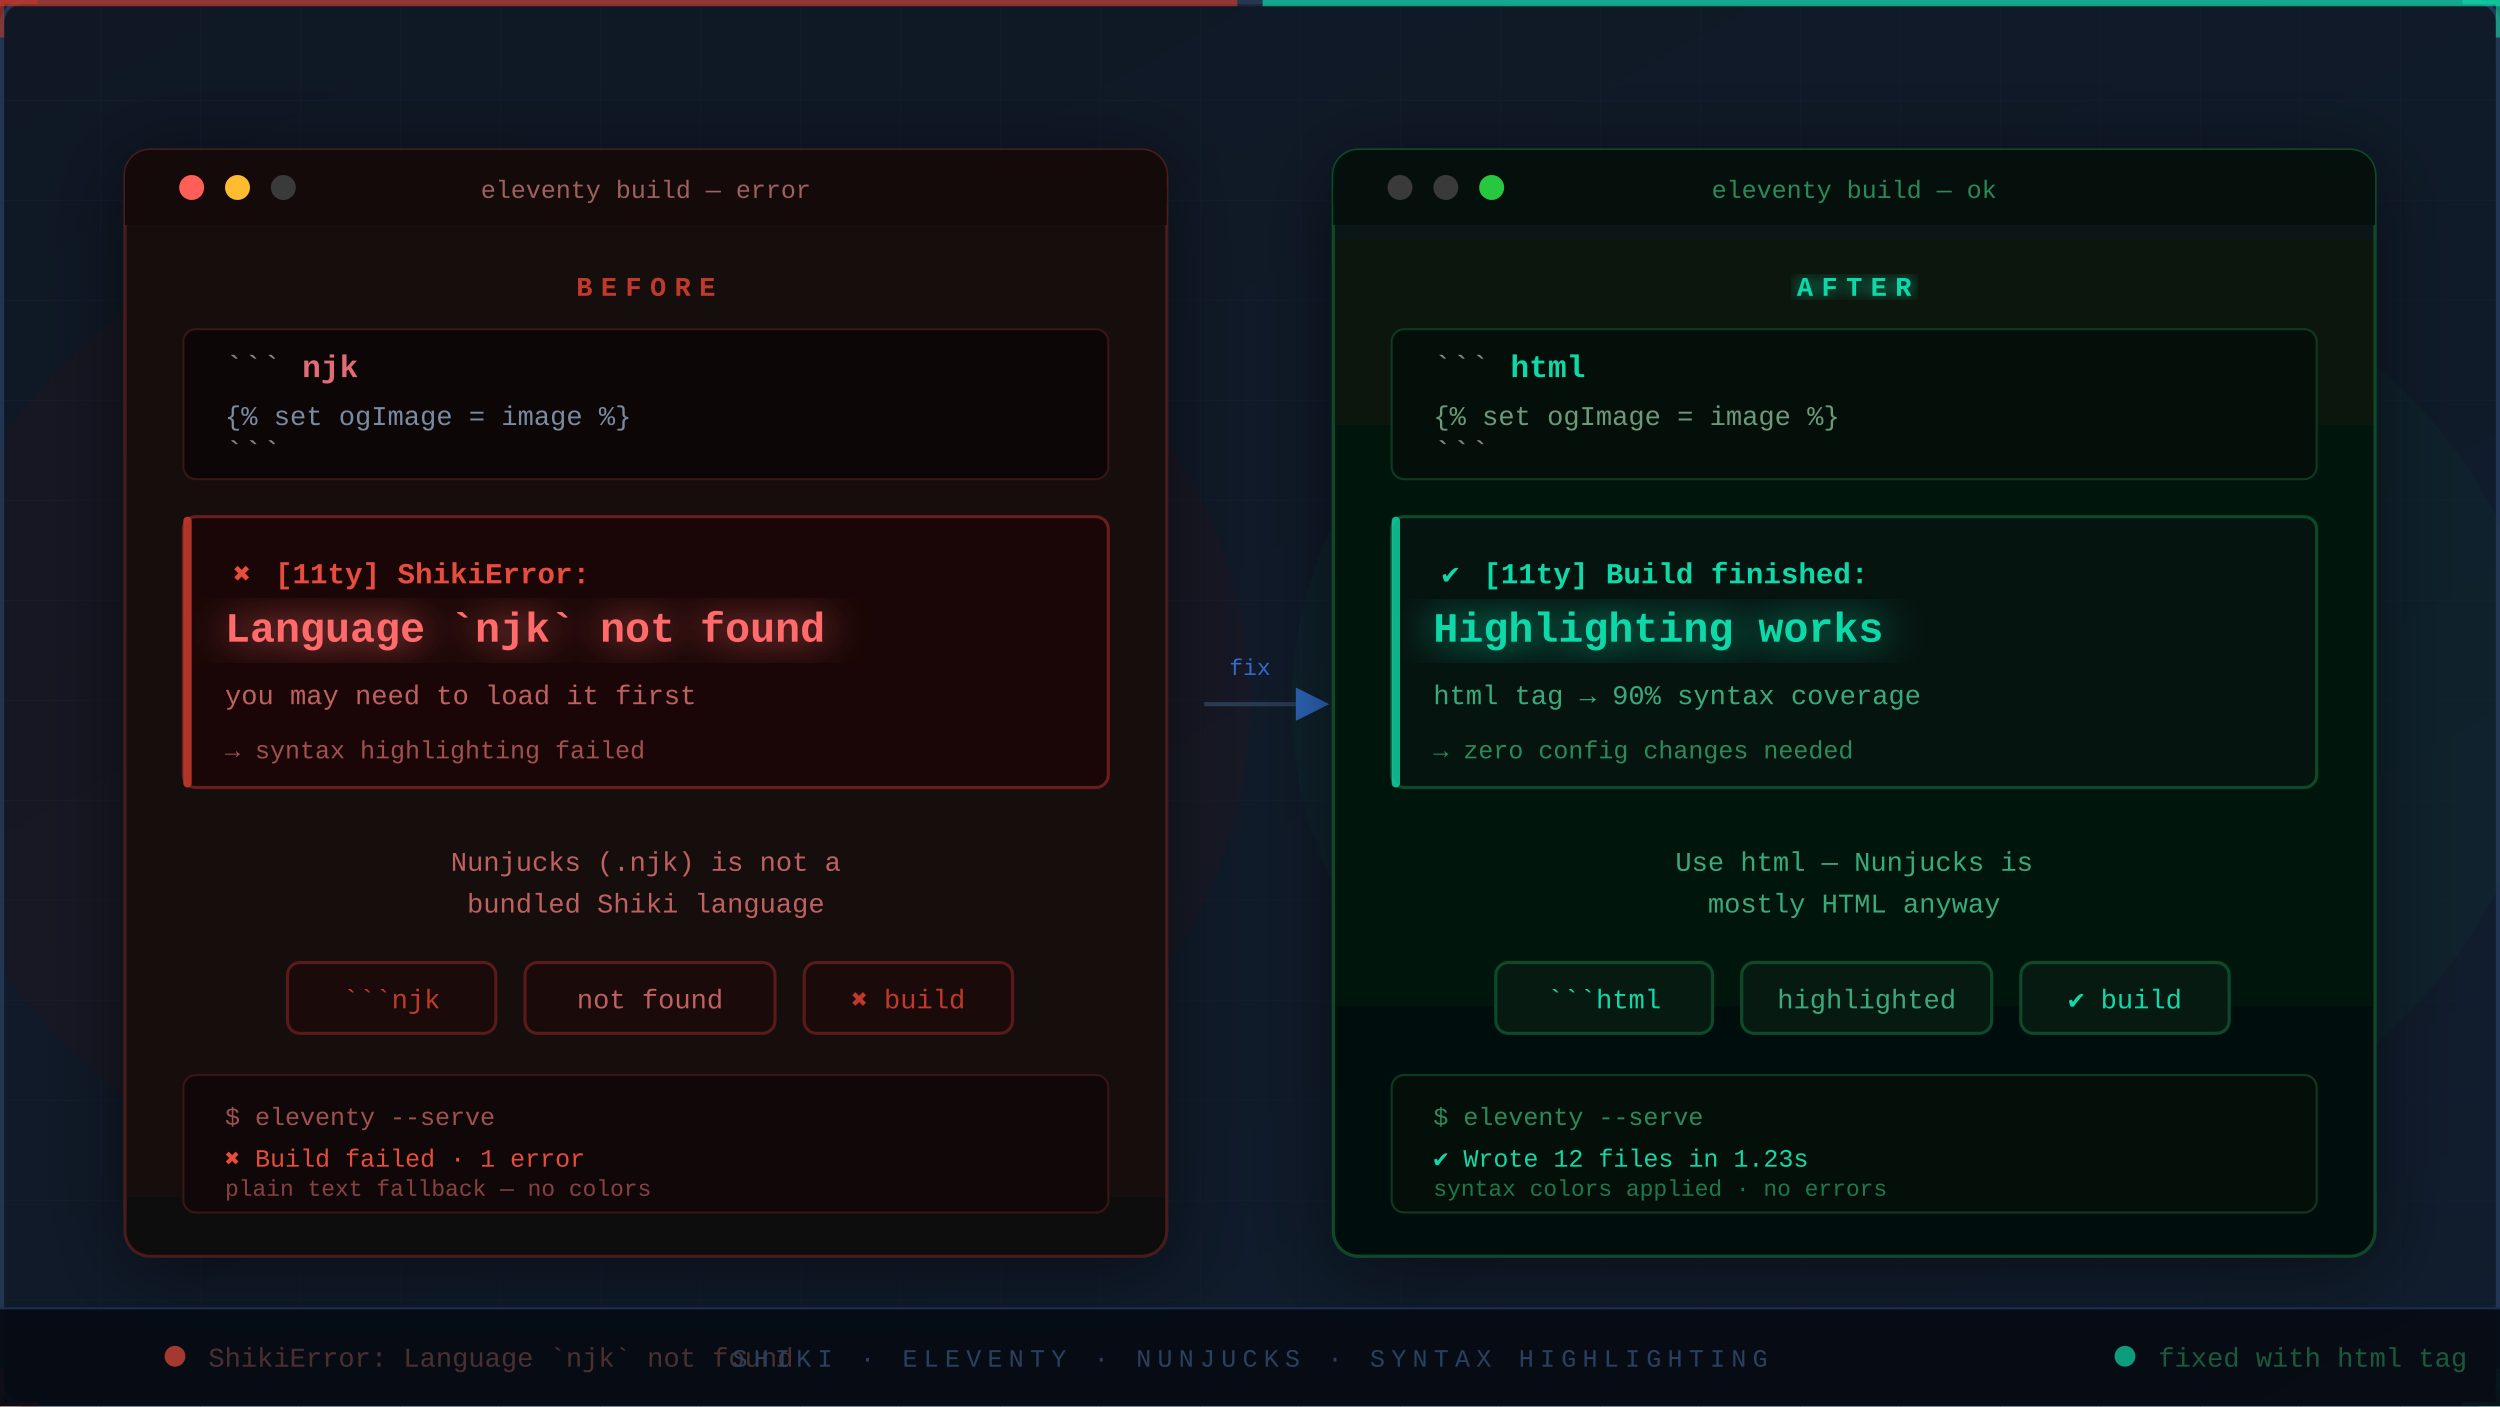
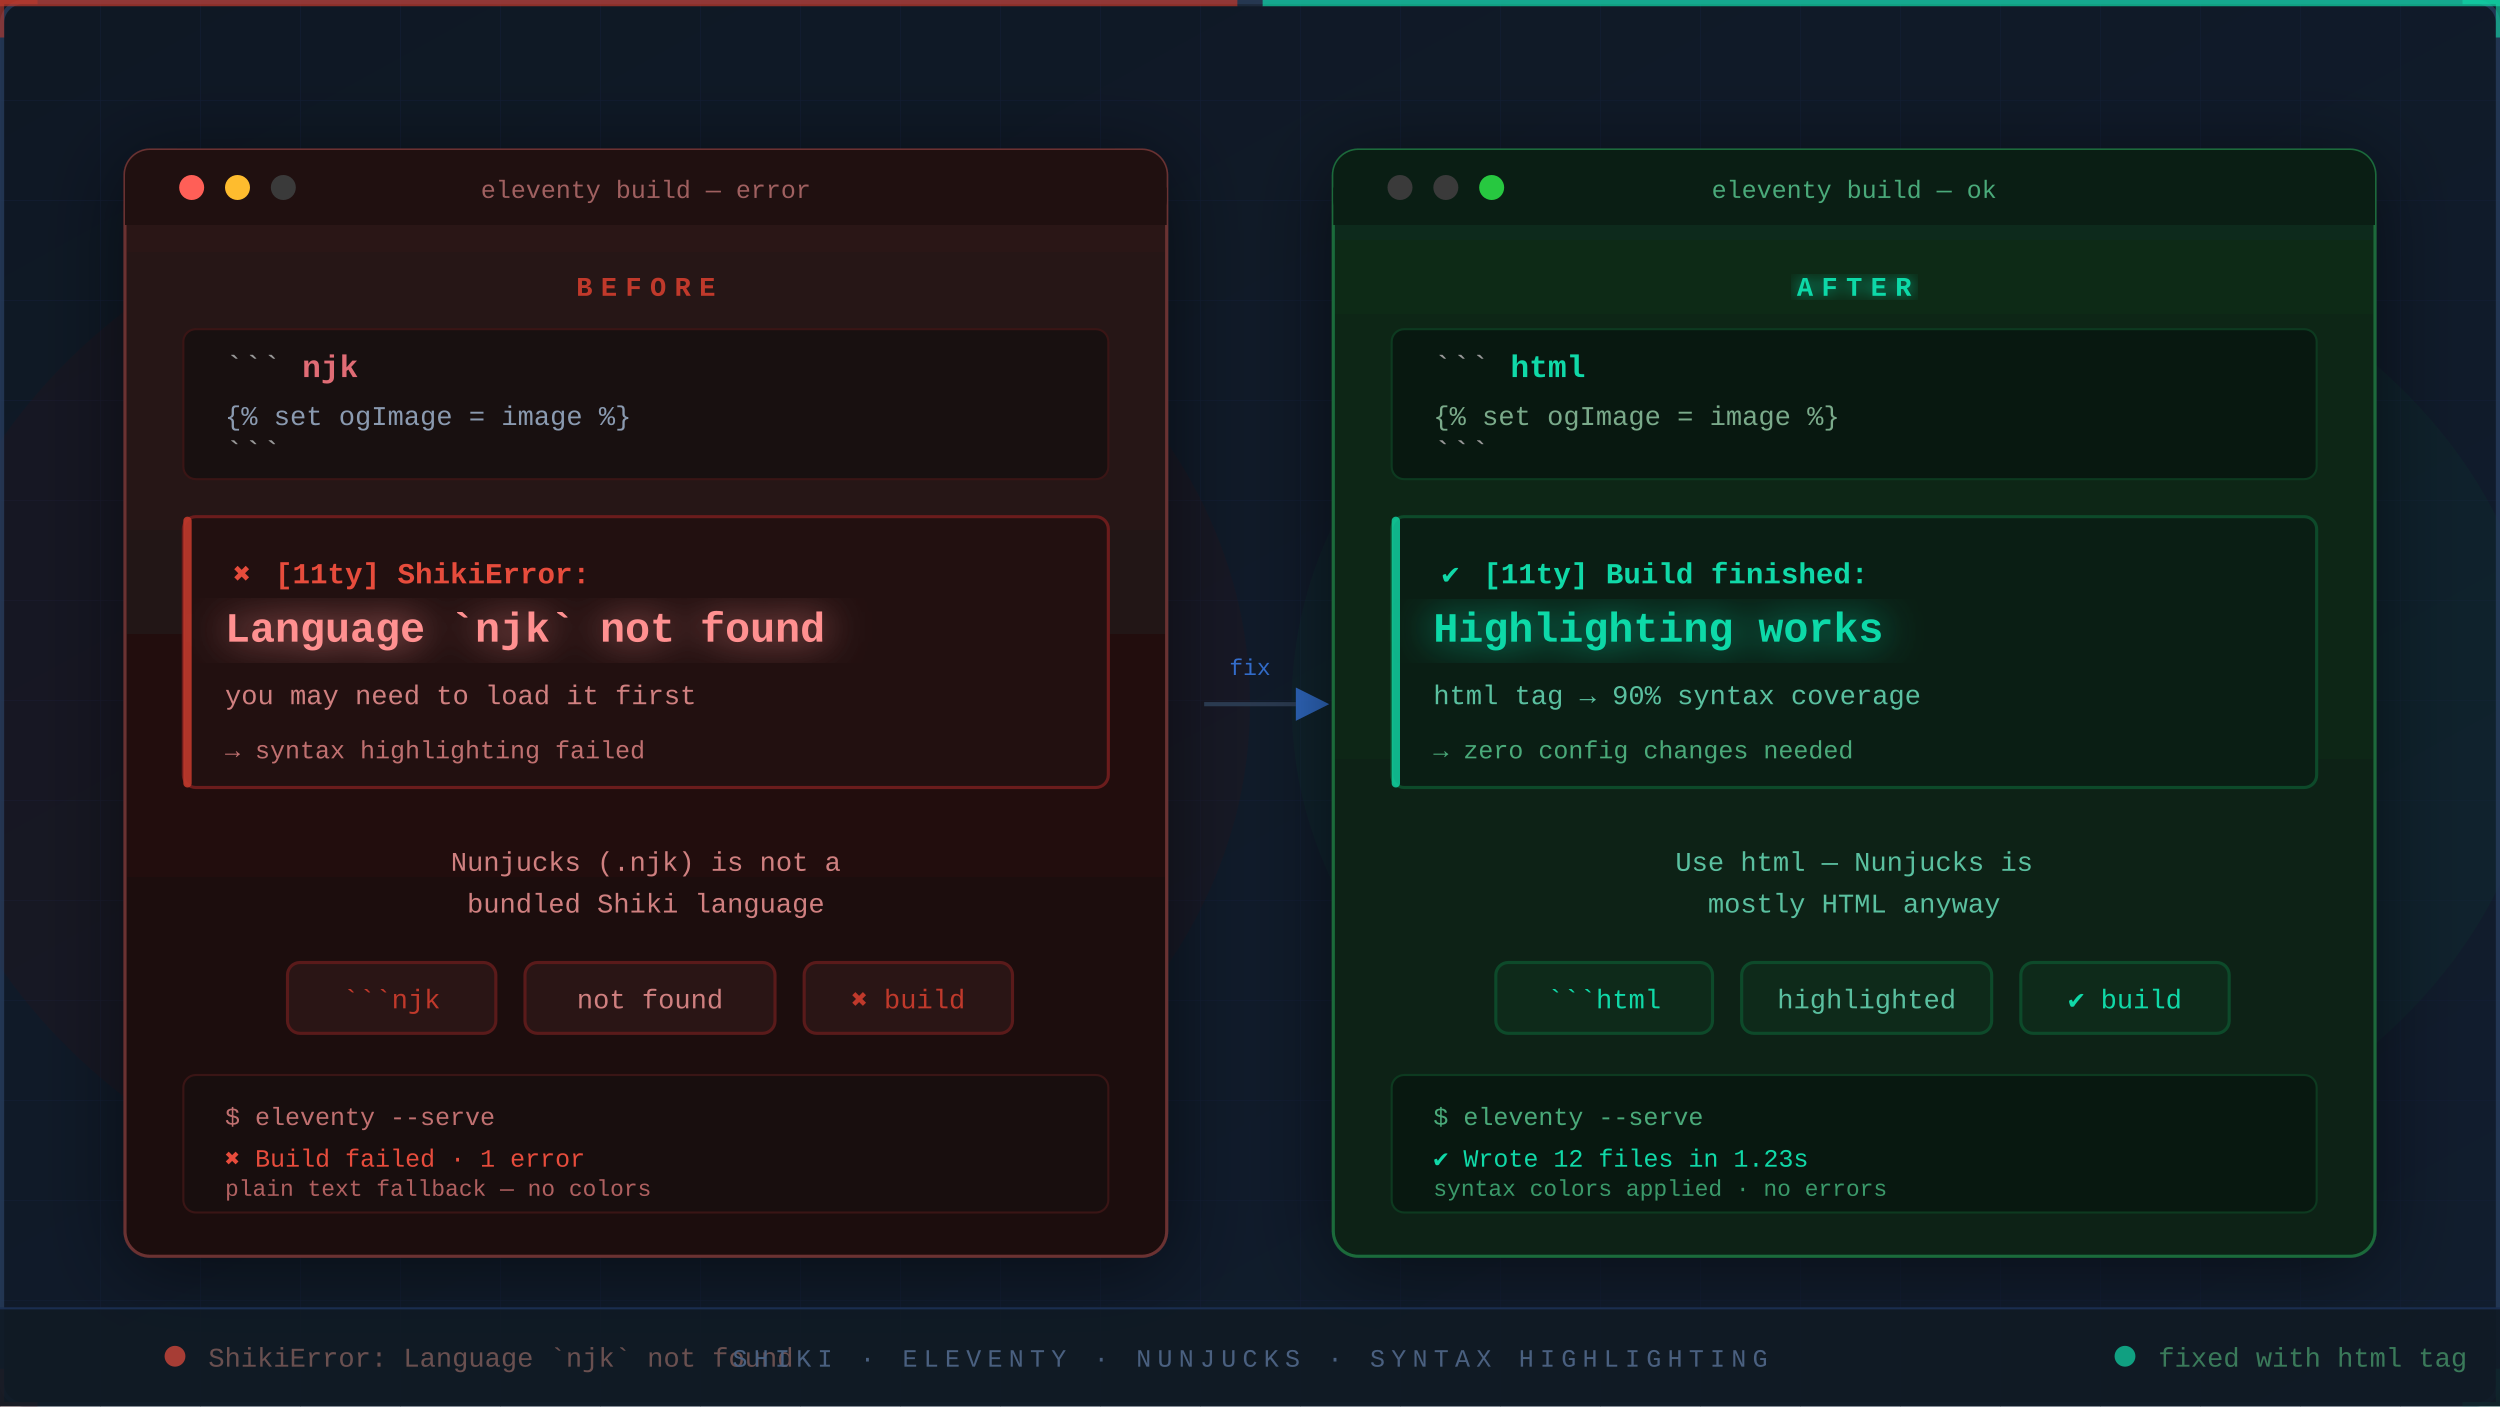
<svg xmlns="http://www.w3.org/2000/svg" width="1200" height="675" viewBox="0 0 1200 675">
  <defs>
    <linearGradient id="bg" x1="0%" y1="0%" x2="100%" y2="100%">
      <stop offset="0%" stop-color="#0F1824" />
      <stop offset="100%" stop-color="#111D2E" />
    </linearGradient>
    <linearGradient id="leftPanel" x1="0%" y1="0%" x2="0%" y2="100%">
-       <stop offset="0%" stop-color="#1A0D0D" />
-       <stop offset="100%" stop-color="#110808" />
+       <stop offset="0%" stop-color="#2A1515" />
+       <stop offset="100%" stop-color="#1A0D0D" />
    </linearGradient>
    <linearGradient id="rightPanel" x1="0%" y1="0%" x2="0%" y2="100%">
-       <stop offset="0%" stop-color="#071A12" />
-       <stop offset="100%" stop-color="#050F0C" />
+       <stop offset="0%" stop-color="#0E2A1A" />
+       <stop offset="100%" stop-color="#082014" />
    </linearGradient>
    <pattern id="grid" width="48" height="48" patternUnits="userSpaceOnUse">
      <path d="M 48 0 L 0 0 0 48" fill="none" stroke="#131F35" stroke-width="0.6" />
    </pattern>
    <filter id="redGlow" x="-30%" y="-30%" width="160%" height="160%">
      <feGaussianBlur stdDeviation="10" result="blur" />
      <feMerge>
        <feMergeNode in="blur" />
        <feMergeNode in="SourceGraphic" />
      </feMerge>
    </filter>
    <filter id="mintGlow" x="-30%" y="-30%" width="160%" height="160%">
      <feGaussianBlur stdDeviation="10" result="blur" />
      <feMerge>
        <feMergeNode in="blur" />
        <feMergeNode in="SourceGraphic" />
      </feMerge>
    </filter>
    <filter id="softShadow">
      <feDropShadow dx="0" dy="6" stdDeviation="20" flood-color="#000" flood-opacity="0.5" />
    </filter>
    <filter id="subtleGlow" x="-5%" y="-20%" width="110%" height="140%">
      <feGaussianBlur stdDeviation="4" result="blur" />
      <feMerge>
        <feMergeNode in="blur" />
        <feMergeNode in="SourceGraphic" />
      </feMerge>
    </filter>
    <filter id="outerLift" x="-2%" y="-2%" width="104%" height="104%">
      <feDropShadow dx="0" dy="4" stdDeviation="12" flood-color="#000" flood-opacity="0.18" />
    </filter>
  </defs>
  <rect width="1200" height="675" fill="url(#bg)" />
  <rect width="1200" height="675" fill="url(#grid)" />
  <ellipse cx="280" cy="338" rx="320" ry="260" fill="#4A0A0A" opacity="0.12" />
  <ellipse cx="920" cy="338" rx="300" ry="240" fill="#0A4A30" opacity="0.14" />
  <rect x="1" y="1" width="1198" height="673" rx="10" ry="10" fill="none" stroke="#2A3F62" stroke-width="2" opacity="0.7" filter="url(#outerLift)" />
  <path d="M 1 18 L 1 1 L 18 1" fill="none" stroke="#C0392B" stroke-width="2" opacity="0.6" />
  <path d="M 1182 1 L 1199 1 L 1199 18" fill="none" stroke="#10D9A8" stroke-width="2" opacity="0.6" />
  <path d="M 1 657 L 1 674 L 18 674" fill="none" stroke="#C0392B" stroke-width="2" opacity="0.5" />
  <path d="M 1182 674 L 1199 674 L 1199 657" fill="none" stroke="#10D9A8" stroke-width="2" opacity="0.5" />
  <rect x="0" y="0" width="594" height="3" fill="#C0392B" opacity="0.7" />
  <rect x="606" y="0" width="594" height="3" fill="#10D9A8" opacity="0.7" />
  <rect x="594" y="0" width="12" height="3" fill="#2A3A50" opacity="0.5" />
-   <rect x="60" y="72" width="500" height="531" rx="12" fill="url(#leftPanel)" stroke="#4A1A1A" stroke-width="1.5" filter="url(#softShadow)" />
-   <rect x="60" y="72" width="500" height="36" rx="12" fill="#150A0A" />
-   <rect x="60" y="90" width="500" height="18" fill="#150A0A" />
+   <rect x="60" y="72" width="500" height="531" rx="12" fill="url(#leftPanel)" stroke="#6B3030" stroke-width="1.5" filter="url(#softShadow)" />
+   <rect x="60" y="72" width="500" height="36" rx="12" fill="#201010" />
+   <rect x="60" y="90" width="500" height="18" fill="#201010" />
  <circle cx="92" cy="90" r="6" fill="#FF5F57" />
  <circle cx="114" cy="90" r="6" fill="#FEBC2E" />
  <circle cx="136" cy="90" r="6" fill="#3A3A3A" />
  <text x="310" y="95" font-family="Courier New, Courier, monospace" font-size="12" fill="#A06060" text-anchor="middle">eleventy build — error</text>
  <text x="310" y="142" font-family="Courier New, Courier, monospace" font-size="13" font-weight="bold" fill="#C0392B" text-anchor="middle" letter-spacing="4">BEFORE</text>
-   <rect x="88" y="158" width="444" height="72" rx="6" fill="#0D0606" stroke="#3A1515" stroke-width="1" />
-   <text x="108" y="181" font-family="Courier New, Courier, monospace" font-size="15" fill="#888">```</text>
+   <rect x="88" y="158" width="444" height="72" rx="6" fill="#181010" stroke="#3A1515" stroke-width="1" />
+   <text x="108" y="181" font-family="Courier New, Courier, monospace" font-size="15" fill="#999">```</text>
  <text x="145" y="181" font-family="Courier New, Courier, monospace" font-size="15" fill="#E06C75" font-weight="bold">njk</text>
-   <text x="108" y="204" font-family="Courier New, Courier, monospace" font-size="13" fill="#7A8AA0">{% set ogImage = image %}</text>
-   <text x="108" y="222" font-family="Courier New, Courier, monospace" font-size="15" fill="#888">```</text>
-   <rect x="88" y="248" width="444" height="130" rx="6" fill="#1A0606" stroke="#6B1C1C" stroke-width="1.5" />
+   <text x="108" y="204" font-family="Courier New, Courier, monospace" font-size="13" fill="#8A9AB0">{% set ogImage = image %}</text>
+   <text x="108" y="222" font-family="Courier New, Courier, monospace" font-size="15" fill="#999">```</text>
+   <rect x="88" y="248" width="444" height="130" rx="6" fill="#221010" stroke="#6B1C1C" stroke-width="1.5" />
  <rect x="88" y="248" width="4" height="130" rx="2" fill="#C0392B" opacity="0.9" />
  <text x="112" y="280" font-family="Courier New, Courier, monospace" font-size="14" fill="#E74C3C">✖</text>
  <text x="132" y="280" font-family="Courier New, Courier, monospace" font-size="14" fill="#E74C3C" font-weight="bold">[11ty] ShikiError:</text>
-   <text x="108" y="308" font-family="Courier New, Courier, monospace" font-size="20" fill="#FF6B6B" font-weight="bold" filter="url(#redGlow)">Language `njk` not found</text>
-   <text x="108" y="338" font-family="Courier New, Courier, monospace" font-size="13" fill="#C06060">you may need to load it first</text>
-   <text x="108" y="364" font-family="Courier New, Courier, monospace" font-size="12" fill="#A05050">→ syntax highlighting failed</text>
-   <text x="310" y="418" font-family="Courier New, Courier, monospace" font-size="13" fill="#C06060" text-anchor="middle">Nunjucks (.njk) is not a</text>
-   <text x="310" y="438" font-family="Courier New, Courier, monospace" font-size="13" fill="#C06060" text-anchor="middle">bundled Shiki language</text>
-   <rect x="138" y="462" width="100" height="34" rx="6" fill="#1A0A0A" stroke="#5A1A1A" stroke-width="1.5" />
+   <text x="108" y="308" font-family="Courier New, Courier, monospace" font-size="20" fill="#FF9090" font-weight="bold" filter="url(#redGlow)">Language `njk` not found</text>
+   <text x="108" y="338" font-family="Courier New, Courier, monospace" font-size="13" fill="#D08080">you may need to load it first</text>
+   <text x="108" y="364" font-family="Courier New, Courier, monospace" font-size="12" fill="#C07070">→ syntax highlighting failed</text>
+   <text x="310" y="418" font-family="Courier New, Courier, monospace" font-size="13" fill="#D08080" text-anchor="middle">Nunjucks (.njk) is not a</text>
+   <text x="310" y="438" font-family="Courier New, Courier, monospace" font-size="13" fill="#D08080" text-anchor="middle">bundled Shiki language</text>
+   <rect x="138" y="462" width="100" height="34" rx="6" fill="#2A1515" stroke="#5A1A1A" stroke-width="1.5" />
  <text x="188" y="484" font-family="Courier New, Courier, monospace" font-size="13" fill="#C0392B" text-anchor="middle">```njk</text>
-   <rect x="252" y="462" width="120" height="34" rx="6" fill="#1A0A0A" stroke="#5A1A1A" stroke-width="1.5" />
-   <text x="312" y="484" font-family="Courier New, Courier, monospace" font-size="13" fill="#C06060" text-anchor="middle">not found</text>
-   <rect x="386" y="462" width="100" height="34" rx="6" fill="#1A0A0A" stroke="#5A1A1A" stroke-width="1.5" />
+   <rect x="252" y="462" width="120" height="34" rx="6" fill="#2A1515" stroke="#5A1A1A" stroke-width="1.5" />
+   <text x="312" y="484" font-family="Courier New, Courier, monospace" font-size="13" fill="#D08080" text-anchor="middle">not found</text>
+   <rect x="386" y="462" width="100" height="34" rx="6" fill="#2A1515" stroke="#5A1A1A" stroke-width="1.5" />
  <text x="436" y="484" font-family="Courier New, Courier, monospace" font-size="13" fill="#C0392B" text-anchor="middle">✖ build</text>
-   <rect x="88" y="516" width="444" height="66" rx="6" fill="#100808" stroke="#3A1515" stroke-width="1" />
-   <text x="108" y="540" font-family="Courier New, Courier, monospace" font-size="12" fill="#A05050">$ eleventy --serve</text>
+   <rect x="88" y="516" width="444" height="66" rx="6" fill="#180E0E" stroke="#3A1515" stroke-width="1" />
+   <text x="108" y="540" font-family="Courier New, Courier, monospace" font-size="12" fill="#C07070">$ eleventy --serve</text>
  <text x="108" y="560" font-family="Courier New, Courier, monospace" font-size="12" fill="#E74C3C">✖ Build failed · 1 error</text>
-   <text x="108" y="574" font-family="Courier New, Courier, monospace" font-size="11" fill="#8A4040">plain text fallback — no colors</text>
+   <text x="108" y="574" font-family="Courier New, Courier, monospace" font-size="11" fill="#B06060">plain text fallback — no colors</text>
  <line x1="578" y1="338" x2="622" y2="338" stroke="#2A3A50" stroke-width="2" />
  <polygon points="622,330 638,338 622,346" fill="#3B82F6" opacity="0.7" />
  <text x="600" y="324" font-family="Courier New, Courier, monospace" font-size="11" fill="#3B82F6" text-anchor="middle" opacity="0.8">fix</text>
-   <rect x="640" y="72" width="500" height="531" rx="12" fill="url(#rightPanel)" stroke="#0D4A2A" stroke-width="1.5" filter="url(#softShadow)" />
-   <rect x="640" y="72" width="500" height="36" rx="12" fill="#050F0C" />
-   <rect x="640" y="90" width="500" height="18" fill="#050F0C" />
+   <rect x="640" y="72" width="500" height="531" rx="12" fill="url(#rightPanel)" stroke="#1A6A3A" stroke-width="1.5" filter="url(#softShadow)" />
+   <rect x="640" y="72" width="500" height="36" rx="12" fill="#0A1E14" />
+   <rect x="640" y="90" width="500" height="18" fill="#0A1E14" />
  <circle cx="672" cy="90" r="6" fill="#3A3A3A" />
  <circle cx="694" cy="90" r="6" fill="#3A3A3A" />
  <circle cx="716" cy="90" r="6" fill="#27C840" />
-   <text x="890" y="95" font-family="Courier New, Courier, monospace" font-size="12" fill="#2A8A5A" text-anchor="middle">eleventy build — ok</text>
+   <text x="890" y="95" font-family="Courier New, Courier, monospace" font-size="12" fill="#4AAA7A" text-anchor="middle">eleventy build — ok</text>
  <text x="890" y="142" font-family="Courier New, Courier, monospace" font-size="13" font-weight="bold" fill="#10D9A8" text-anchor="middle" letter-spacing="4" filter="url(#subtleGlow)">AFTER</text>
-   <rect x="668" y="158" width="444" height="72" rx="6" fill="#050F0A" stroke="#0D3A20" stroke-width="1" />
-   <text x="688" y="181" font-family="Courier New, Courier, monospace" font-size="15" fill="#888">```</text>
+   <rect x="668" y="158" width="444" height="72" rx="6" fill="#081810" stroke="#0D3A20" stroke-width="1" />
+   <text x="688" y="181" font-family="Courier New, Courier, monospace" font-size="15" fill="#999">```</text>
  <text x="725" y="181" font-family="Courier New, Courier, monospace" font-size="15" fill="#10D9A8" font-weight="bold">html</text>
-   <text x="688" y="204" font-family="Courier New, Courier, monospace" font-size="13" fill="#6A9A7A">{% set ogImage = image %}</text>
-   <text x="688" y="222" font-family="Courier New, Courier, monospace" font-size="15" fill="#888">```</text>
-   <rect x="668" y="248" width="444" height="130" rx="6" fill="#061410" stroke="#0D4A2A" stroke-width="1.5" />
+   <text x="688" y="204" font-family="Courier New, Courier, monospace" font-size="13" fill="#7AAA8A">{% set ogImage = image %}</text>
+   <text x="688" y="222" font-family="Courier New, Courier, monospace" font-size="15" fill="#999">```</text>
+   <rect x="668" y="248" width="444" height="130" rx="6" fill="#0A1E14" stroke="#0D4A2A" stroke-width="1.5" />
  <rect x="668" y="248" width="4" height="130" rx="2" fill="#10D9A8" opacity="0.8" />
  <text x="692" y="280" font-family="Courier New, Courier, monospace" font-size="14" fill="#10D9A8">✔</text>
  <text x="712" y="280" font-family="Courier New, Courier, monospace" font-size="14" fill="#10D9A8" font-weight="bold">[11ty] Build finished:</text>
  <text x="688" y="308" font-family="Courier New, Courier, monospace" font-size="20" fill="#10D9A8" font-weight="bold" filter="url(#mintGlow)">Highlighting works</text>
-   <text x="688" y="338" font-family="Courier New, Courier, monospace" font-size="13" fill="#3AAA7A">html tag → 90% syntax coverage</text>
-   <text x="688" y="364" font-family="Courier New, Courier, monospace" font-size="12" fill="#2A8A5A">→ zero config changes needed</text>
-   <text x="890" y="418" font-family="Courier New, Courier, monospace" font-size="13" fill="#3AAA7A" text-anchor="middle">Use html — Nunjucks is</text>
-   <text x="890" y="438" font-family="Courier New, Courier, monospace" font-size="13" fill="#3AAA7A" text-anchor="middle">mostly HTML anyway</text>
-   <rect x="718" y="462" width="104" height="34" rx="6" fill="#071A12" stroke="#0D4A2A" stroke-width="1.5" />
+   <text x="688" y="338" font-family="Courier New, Courier, monospace" font-size="13" fill="#5AC0A0">html tag → 90% syntax coverage</text>
+   <text x="688" y="364" font-family="Courier New, Courier, monospace" font-size="12" fill="#4AAA7A">→ zero config changes needed</text>
+   <text x="890" y="418" font-family="Courier New, Courier, monospace" font-size="13" fill="#5AC0A0" text-anchor="middle">Use html — Nunjucks is</text>
+   <text x="890" y="438" font-family="Courier New, Courier, monospace" font-size="13" fill="#5AC0A0" text-anchor="middle">mostly HTML anyway</text>
+   <rect x="718" y="462" width="104" height="34" rx="6" fill="#0E2A1A" stroke="#0D4A2A" stroke-width="1.5" />
  <text x="770" y="484" font-family="Courier New, Courier, monospace" font-size="13" fill="#10D9A8" text-anchor="middle">```html</text>
-   <rect x="836" y="462" width="120" height="34" rx="6" fill="#071A12" stroke="#0D4A2A" stroke-width="1.5" />
-   <text x="896" y="484" font-family="Courier New, Courier, monospace" font-size="13" fill="#3AAA7A" text-anchor="middle">highlighted</text>
-   <rect x="970" y="462" width="100" height="34" rx="6" fill="#071A12" stroke="#0D4A2A" stroke-width="1.5" />
+   <rect x="836" y="462" width="120" height="34" rx="6" fill="#0E2A1A" stroke="#0D4A2A" stroke-width="1.5" />
+   <text x="896" y="484" font-family="Courier New, Courier, monospace" font-size="13" fill="#5AC0A0" text-anchor="middle">highlighted</text>
+   <rect x="970" y="462" width="100" height="34" rx="6" fill="#0E2A1A" stroke="#0D4A2A" stroke-width="1.5" />
  <text x="1020" y="484" font-family="Courier New, Courier, monospace" font-size="13" fill="#10D9A8" text-anchor="middle">✔ build</text>
-   <rect x="668" y="516" width="444" height="66" rx="6" fill="#050F0A" stroke="#0D3A20" stroke-width="1" />
-   <text x="688" y="540" font-family="Courier New, Courier, monospace" font-size="12" fill="#2A8A5A">$ eleventy --serve</text>
+   <rect x="668" y="516" width="444" height="66" rx="6" fill="#081810" stroke="#0D3A20" stroke-width="1" />
+   <text x="688" y="540" font-family="Courier New, Courier, monospace" font-size="12" fill="#4AAA7A">$ eleventy --serve</text>
  <text x="688" y="560" font-family="Courier New, Courier, monospace" font-size="12" fill="#10D9A8">✔ Wrote 12 files in 1.23s</text>
-   <text x="688" y="574" font-family="Courier New, Courier, monospace" font-size="11" fill="#1A7A4A">syntax colors applied · no errors</text>
-   <rect x="0" y="628" width="1200" height="47" fill="#060A12" opacity="0.9" />
+   <text x="688" y="574" font-family="Courier New, Courier, monospace" font-size="11" fill="#3A9A6A">syntax colors applied · no errors</text>
+   <rect x="0" y="628" width="1200" height="47" fill="#101A24" opacity="0.9" />
  <line x1="0" y1="628" x2="1200" y2="628" stroke="#1A2E50" stroke-width="1" />
  <circle cx="84" cy="651" r="5" fill="#E74C3C" opacity="0.7" />
-   <text x="100" y="656" font-family="Courier New, Courier, monospace" font-size="13" fill="#4A3030">ShikiError: Language `njk` not found</text>
-   <text x="600" y="656" font-family="Courier New, Courier, monospace" font-size="12" fill="#2A4060" text-anchor="middle" letter-spacing="3">SHIKI · ELEVENTY · NUNJUCKS · SYNTAX HIGHLIGHTING</text>
+   <text x="100" y="656" font-family="Courier New, Courier, monospace" font-size="13" fill="#6A5050">ShikiError: Language `njk` not found</text>
+   <text x="600" y="656" font-family="Courier New, Courier, monospace" font-size="12" fill="#4A6080" text-anchor="middle" letter-spacing="3">SHIKI · ELEVENTY · NUNJUCKS · SYNTAX HIGHLIGHTING</text>
  <circle cx="1020" cy="651" r="5" fill="#10D9A8" opacity="0.7" />
-   <text x="1036" y="656" font-family="Courier New, Courier, monospace" font-size="13" fill="#1A5A3A">fixed with html tag</text>
+   <text x="1036" y="656" font-family="Courier New, Courier, monospace" font-size="13" fill="#3A7A5A">fixed with html tag</text>
</svg>
